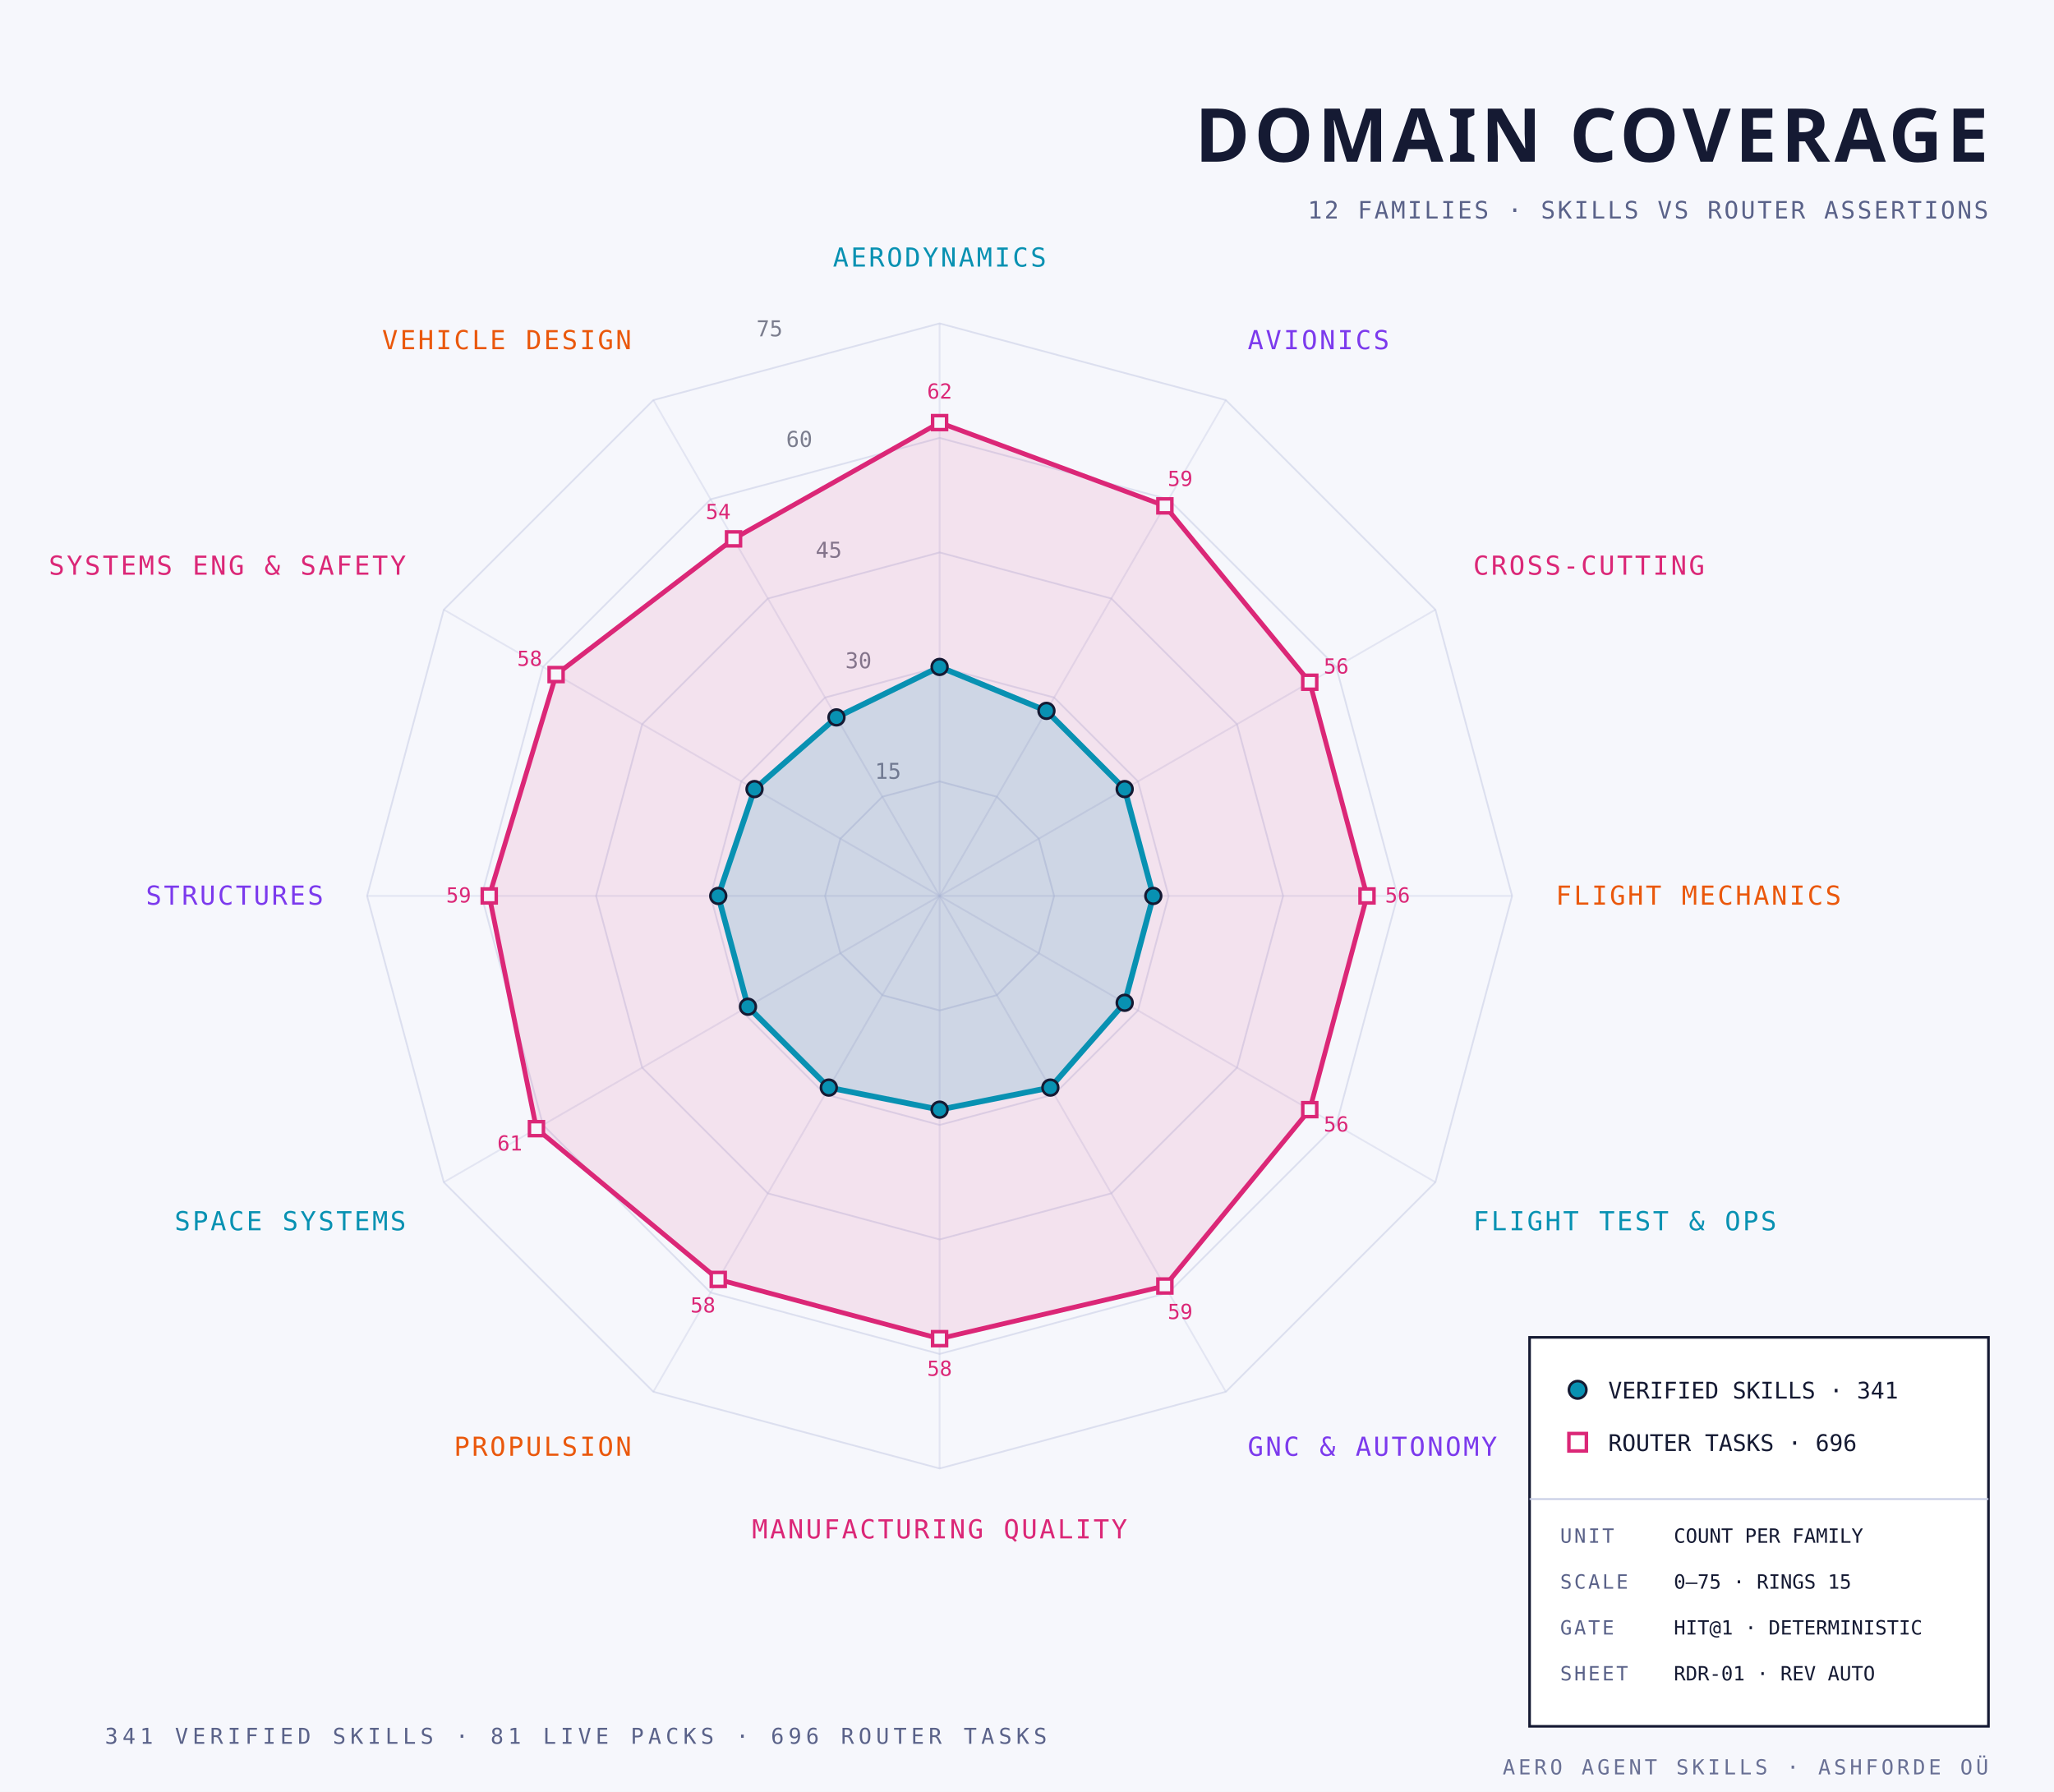
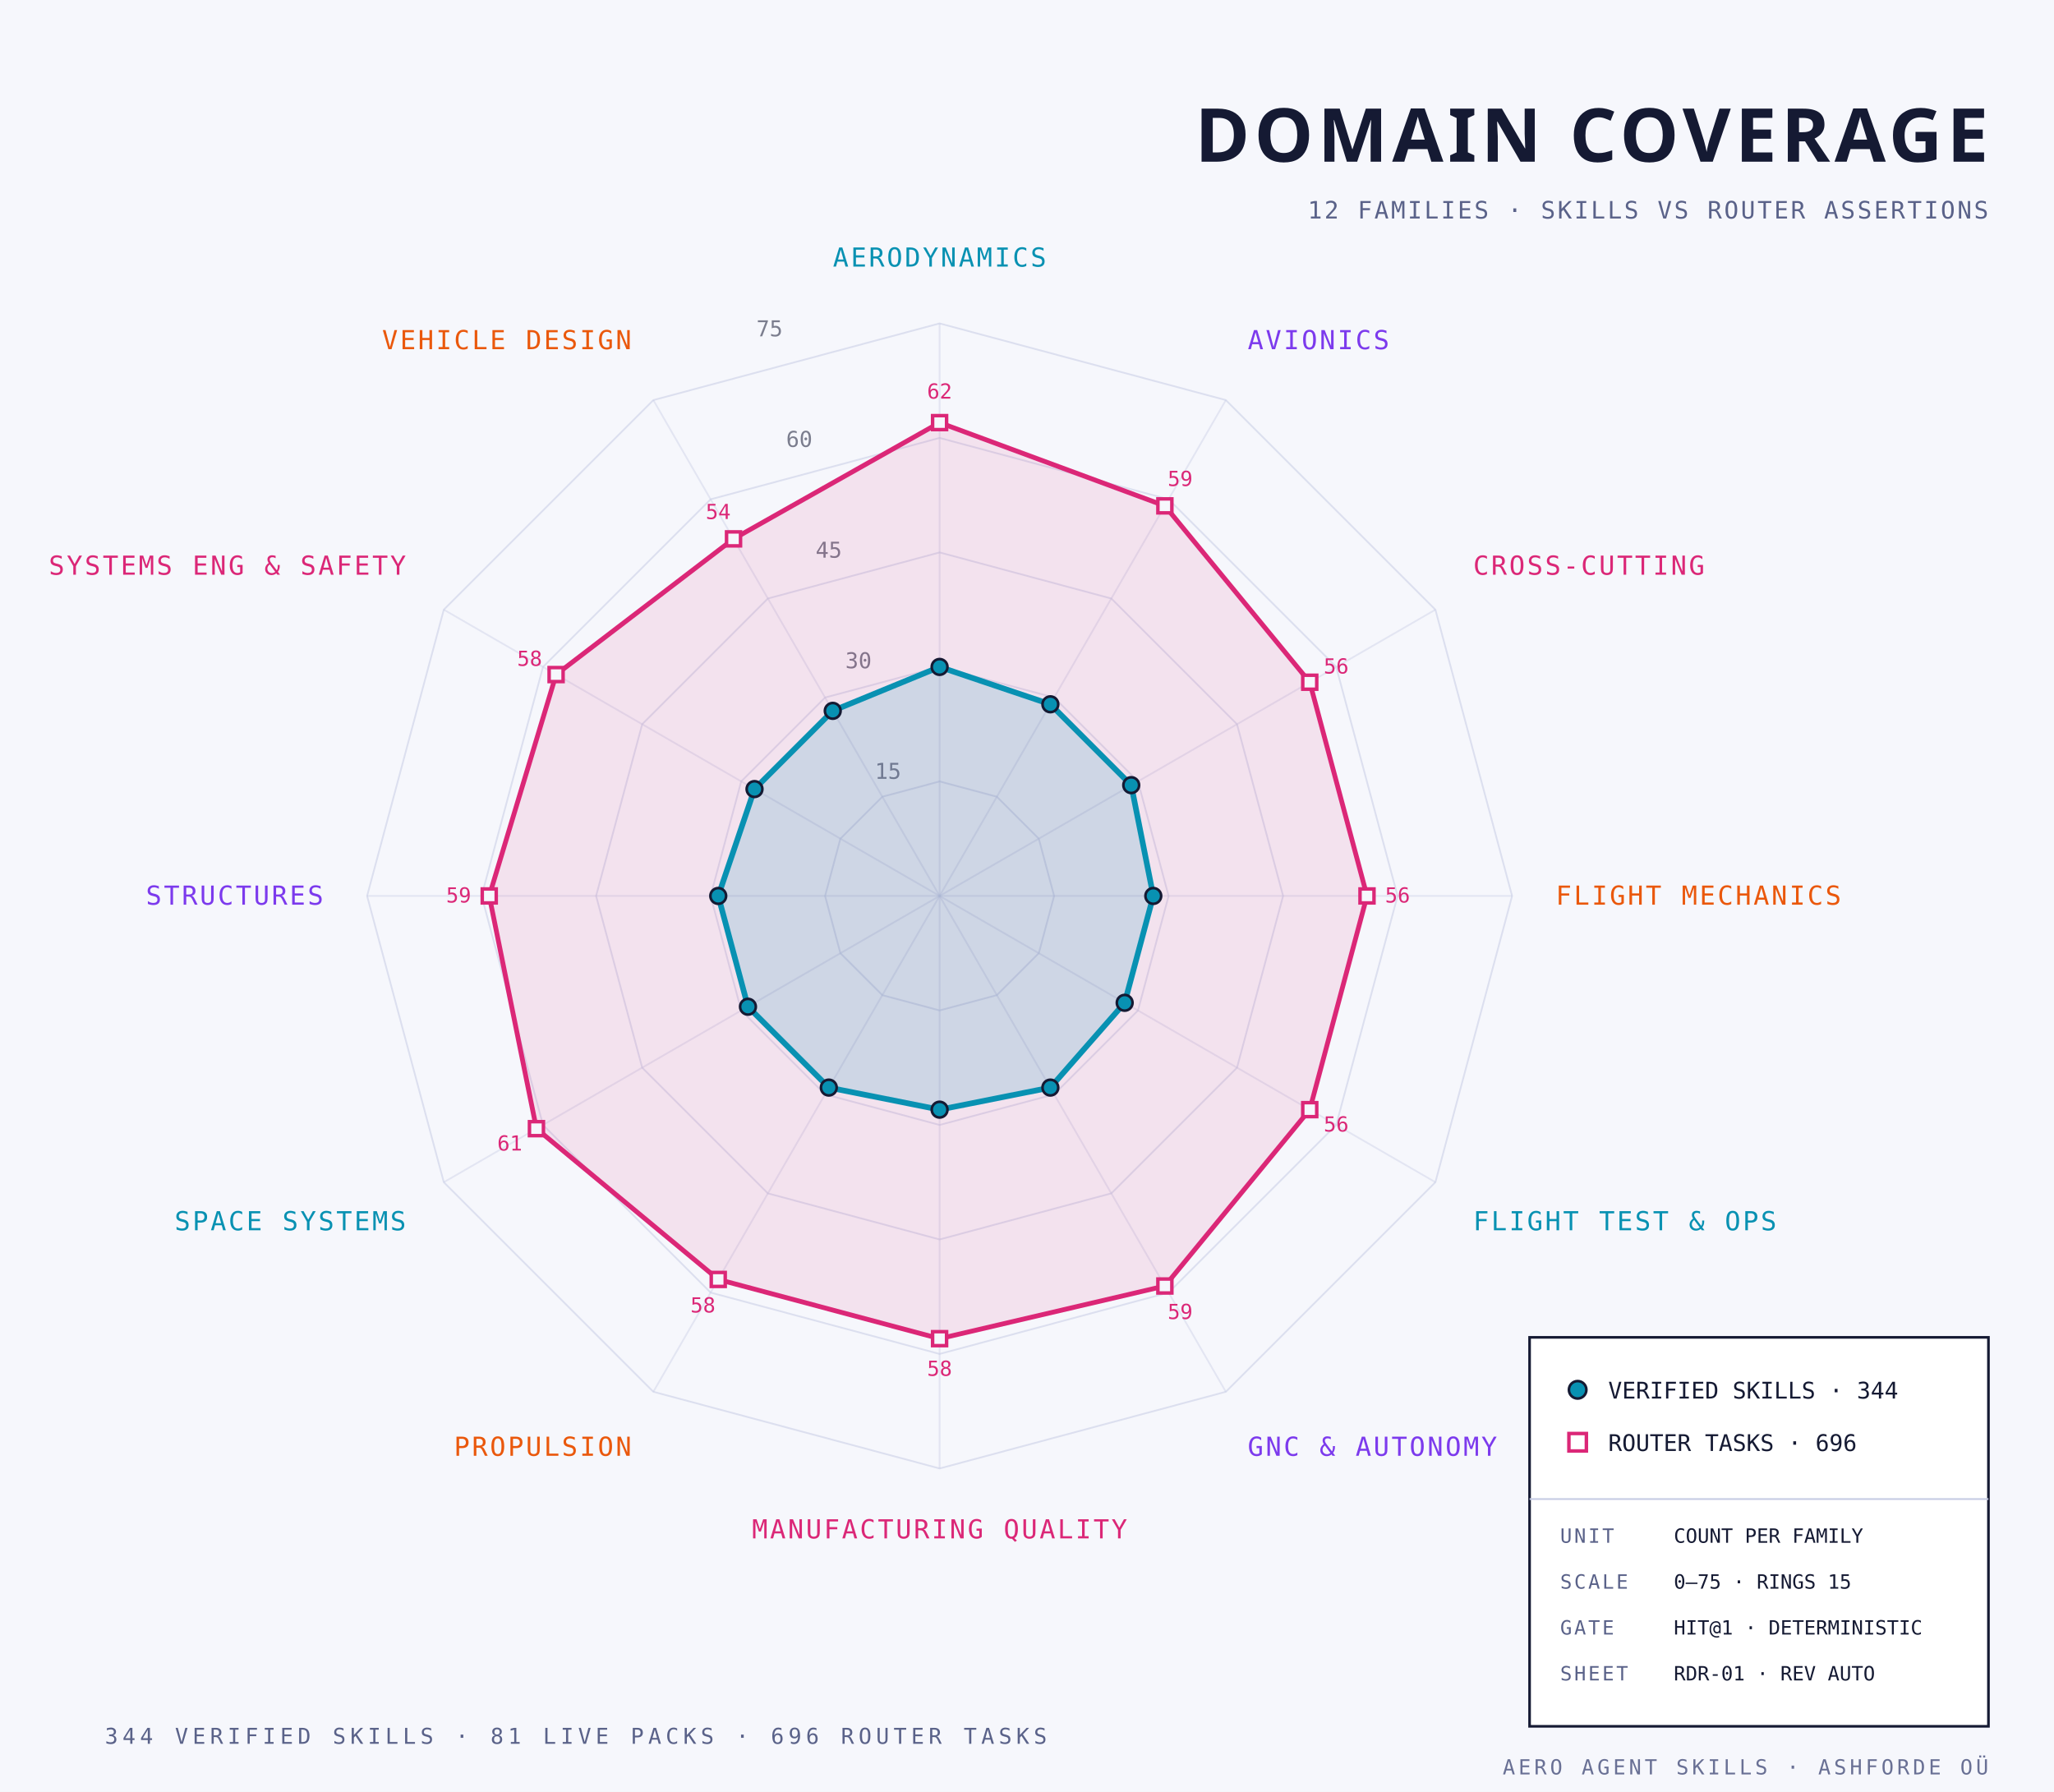
<svg xmlns="http://www.w3.org/2000/svg" width="940" height="820" viewBox="0 0 940 820">
  <style>
    .mono { font-family: "JetBrains Mono", "IBM Plex Mono", "Menlo", monospace; }
    .cond { font-family: "Barlow Condensed", "DIN Condensed", "Arial Narrow", sans-serif; font-weight: 700; text-transform: uppercase; }
    .serif { font-family: "Instrument Serif", Georgia, serif; font-style: italic; }
  </style>
  <rect width="940" height="820" fill="#f6f7fc" />
  <polygon points="430.0,357.6 456.2,364.6 475.4,383.8 482.4,410.0 475.4,436.2 456.2,455.4 430.0,462.4 403.8,455.4 384.6,436.2 377.6,410.0 384.6,383.8 403.8,364.6" fill="none" stroke="#c6cce4" stroke-width="0.8" stroke-opacity="0.55" />
  <polygon points="430.0,305.2 482.4,319.2 520.8,357.6 534.8,410.0 520.8,462.4 482.4,500.8 430.0,514.8 377.6,500.8 339.2,462.4 325.2,410.0 339.2,357.6 377.6,319.2" fill="none" stroke="#c6cce4" stroke-width="0.8" stroke-opacity="0.55" />
  <polygon points="430.0,252.8 508.6,273.9 566.1,331.4 587.2,410.0 566.1,488.6 508.6,546.1 430.0,567.2 351.4,546.1 293.9,488.6 272.8,410.0 293.9,331.4 351.4,273.9" fill="none" stroke="#c6cce4" stroke-width="0.8" stroke-opacity="0.55" />
  <polygon points="430.0,200.4 534.8,228.5 611.5,305.2 639.6,410.0 611.5,514.8 534.8,591.5 430.0,619.6 325.2,591.5 248.5,514.8 220.4,410.0 248.5,305.2 325.2,228.5" fill="none" stroke="#c6cce4" stroke-width="0.8" stroke-opacity="0.55" />
  <polygon points="430.0,148.0 561.0,183.1 656.9,279.0 692.0,410.0 656.9,541.0 561.0,636.9 430.0,672.0 299.0,636.9 203.1,541.0 168.0,410.0 203.1,279.0 299.0,183.1" fill="none" stroke="#c6cce4" stroke-width="0.8" stroke-opacity="0.55" />
  <line x1="430" y1="410" x2="430.0" y2="148.0" stroke="#c6cce4" stroke-width="0.8" stroke-opacity="0.4" />
  <line x1="430" y1="410" x2="561.0" y2="183.1" stroke="#c6cce4" stroke-width="0.8" stroke-opacity="0.4" />
  <line x1="430" y1="410" x2="656.9" y2="279.0" stroke="#c6cce4" stroke-width="0.8" stroke-opacity="0.4" />
  <line x1="430" y1="410" x2="692.0" y2="410.0" stroke="#c6cce4" stroke-width="0.8" stroke-opacity="0.4" />
  <line x1="430" y1="410" x2="656.9" y2="541.0" stroke="#c6cce4" stroke-width="0.8" stroke-opacity="0.4" />
  <line x1="430" y1="410" x2="561.0" y2="636.9" stroke="#c6cce4" stroke-width="0.8" stroke-opacity="0.4" />
  <line x1="430" y1="410" x2="430.0" y2="672.0" stroke="#c6cce4" stroke-width="0.8" stroke-opacity="0.4" />
  <line x1="430" y1="410" x2="299.0" y2="636.9" stroke="#c6cce4" stroke-width="0.8" stroke-opacity="0.4" />
  <line x1="430" y1="410" x2="203.1" y2="541.0" stroke="#c6cce4" stroke-width="0.8" stroke-opacity="0.4" />
  <line x1="430" y1="410" x2="168.0" y2="410.0" stroke="#c6cce4" stroke-width="0.8" stroke-opacity="0.4" />
  <line x1="430" y1="410" x2="203.1" y2="279.0" stroke="#c6cce4" stroke-width="0.8" stroke-opacity="0.4" />
  <line x1="430" y1="410" x2="299.0" y2="183.1" stroke="#c6cce4" stroke-width="0.8" stroke-opacity="0.4" />
  <text class="mono" x="412.4" y="356.4" text-anchor="end" font-size="10" fill="#151a33" opacity="0.55">15</text>
  <text class="mono" x="398.9" y="305.8" text-anchor="end" font-size="10" fill="#151a33" opacity="0.55">30</text>
  <text class="mono" x="385.3" y="255.2" text-anchor="end" font-size="10" fill="#151a33" opacity="0.55">45</text>
  <text class="mono" x="371.8" y="204.5" text-anchor="end" font-size="10" fill="#151a33" opacity="0.55">60</text>
  <text class="mono" x="358.2" y="153.9" text-anchor="end" font-size="10" fill="#151a33" opacity="0.55">75</text>
  <text class="mono" x="430.0" y="122.0" text-anchor="middle" font-size="12" fill="#0891b2" letter-spacing="1">AERODYNAMICS</text>
  <text class="mono" x="571.0" y="159.8" text-anchor="start" font-size="12" fill="#7c3aed" letter-spacing="1">AVIONICS</text>
  <text class="mono" x="674.2" y="263.0" text-anchor="start" font-size="12" fill="#db2777" letter-spacing="1">CROSS-CUTTING</text>
  <text class="mono" x="712.0" y="414.0" text-anchor="start" font-size="12" fill="#ea580c" letter-spacing="1">FLIGHT MECHANICS</text>
  <text class="mono" x="674.2" y="563.0" text-anchor="start" font-size="12" fill="#0891b2" letter-spacing="1">FLIGHT TEST &amp; OPS</text>
  <text class="mono" x="571.0" y="666.2" text-anchor="start" font-size="12" fill="#7c3aed" letter-spacing="1">GNC &amp; AUTONOMY</text>
  <text class="mono" x="430.0" y="704.0" text-anchor="middle" font-size="12" fill="#db2777" letter-spacing="1">MANUFACTURING QUALITY</text>
  <text class="mono" x="289.0" y="666.2" text-anchor="end" font-size="12" fill="#ea580c" letter-spacing="1">PROPULSION</text>
  <text class="mono" x="185.8" y="563.0" text-anchor="end" font-size="12" fill="#0891b2" letter-spacing="1">SPACE SYSTEMS</text>
  <text class="mono" x="148.0" y="414.0" text-anchor="end" font-size="12" fill="#7c3aed" letter-spacing="1">STRUCTURES</text>
  <text class="mono" x="185.8" y="263.0" text-anchor="end" font-size="12" fill="#db2777" letter-spacing="1">SYSTEMS ENG &amp; SAFETY</text>
  <text class="mono" x="289.0" y="159.8" text-anchor="end" font-size="12" fill="#ea580c" letter-spacing="1">VEHICLE DESIGN</text>
  <polygon points="430.0,193.4 533.1,231.5 599.4,312.2 625.6,410.0 599.4,507.8 533.1,588.5 430.0,612.6 328.7,585.5 245.5,516.5 223.9,410.0 254.5,308.7 335.7,246.6" fill="#db2777" fill-opacity="0.10" stroke="#db2777" stroke-width="2.2" />
  <rect x="426.8" y="190.2" width="6.4" height="6.4" fill="#f6f7fc" stroke="#db2777" stroke-width="1.6" />
  <rect x="529.9" y="228.3" width="6.4" height="6.4" fill="#f6f7fc" stroke="#db2777" stroke-width="1.6" />
  <rect x="596.2" y="309.0" width="6.4" height="6.4" fill="#f6f7fc" stroke="#db2777" stroke-width="1.6" />
  <rect x="622.4" y="406.8" width="6.4" height="6.4" fill="#f6f7fc" stroke="#db2777" stroke-width="1.6" />
  <rect x="596.2" y="504.6" width="6.4" height="6.4" fill="#f6f7fc" stroke="#db2777" stroke-width="1.6" />
  <rect x="529.9" y="585.3" width="6.4" height="6.4" fill="#f6f7fc" stroke="#db2777" stroke-width="1.6" />
  <rect x="426.8" y="609.4" width="6.4" height="6.4" fill="#f6f7fc" stroke="#db2777" stroke-width="1.6" />
  <rect x="325.5" y="582.3" width="6.4" height="6.4" fill="#f6f7fc" stroke="#db2777" stroke-width="1.6" />
  <rect x="242.3" y="513.3" width="6.4" height="6.4" fill="#f6f7fc" stroke="#db2777" stroke-width="1.6" />
  <rect x="220.7" y="406.8" width="6.4" height="6.4" fill="#f6f7fc" stroke="#db2777" stroke-width="1.6" />
  <rect x="251.3" y="305.5" width="6.4" height="6.4" fill="#f6f7fc" stroke="#db2777" stroke-width="1.6" />
  <rect x="332.5" y="243.4" width="6.4" height="6.4" fill="#f6f7fc" stroke="#db2777" stroke-width="1.6" />
-   <polygon points="430.0,305.2 478.9,325.3 514.7,361.1 527.8,410.0 514.7,458.9 480.7,497.7 430.0,507.8 379.3,497.7 342.3,460.7 328.7,410.0 345.3,361.1 382.8,328.3" fill="#0891b2" fill-opacity="0.16" stroke="#0891b2" stroke-width="2.6" />
+   <polygon points="430.0,305.2 480.7,322.3 517.7,359.3 527.8,410.0 514.7,458.9 480.7,497.7 430.0,507.8 379.3,497.7 342.3,460.7 328.7,410.0 345.3,361.1 381.1,325.3" fill="#0891b2" fill-opacity="0.16" stroke="#0891b2" stroke-width="2.6" />
  <circle cx="430.0" cy="305.2" r="3.6" fill="#0891b2" stroke="#151a33" stroke-width="1.2" />
-   <circle cx="478.9" cy="325.3" r="3.6" fill="#0891b2" stroke="#151a33" stroke-width="1.2" />
-   <circle cx="514.7" cy="361.1" r="3.6" fill="#0891b2" stroke="#151a33" stroke-width="1.2" />
+   <circle cx="480.7" cy="322.3" r="3.6" fill="#0891b2" stroke="#151a33" stroke-width="1.2" />
+   <circle cx="517.7" cy="359.3" r="3.6" fill="#0891b2" stroke="#151a33" stroke-width="1.2" />
  <circle cx="527.8" cy="410.0" r="3.6" fill="#0891b2" stroke="#151a33" stroke-width="1.2" />
  <circle cx="514.7" cy="458.9" r="3.6" fill="#0891b2" stroke="#151a33" stroke-width="1.2" />
  <circle cx="480.7" cy="497.7" r="3.6" fill="#0891b2" stroke="#151a33" stroke-width="1.2" />
  <circle cx="430.0" cy="507.8" r="3.6" fill="#0891b2" stroke="#151a33" stroke-width="1.2" />
  <circle cx="379.3" cy="497.7" r="3.6" fill="#0891b2" stroke="#151a33" stroke-width="1.2" />
  <circle cx="342.3" cy="460.7" r="3.6" fill="#0891b2" stroke="#151a33" stroke-width="1.2" />
  <circle cx="328.7" cy="410.0" r="3.6" fill="#0891b2" stroke="#151a33" stroke-width="1.2" />
  <circle cx="345.3" cy="361.1" r="3.6" fill="#0891b2" stroke="#151a33" stroke-width="1.2" />
-   <circle cx="382.8" cy="328.3" r="3.6" fill="#0891b2" stroke="#151a33" stroke-width="1.2" />
+   <circle cx="381.1" cy="325.3" r="3.6" fill="#0891b2" stroke="#151a33" stroke-width="1.2" />
  <text class="mono" x="430.0" y="182.4" text-anchor="middle" font-size="9.5" fill="#db2777">62</text>
  <text class="mono" x="540.1" y="222.4" text-anchor="middle" font-size="9.5" fill="#db2777">59</text>
  <text class="mono" x="611.5" y="308.2" text-anchor="middle" font-size="9.5" fill="#db2777">56</text>
  <text class="mono" x="639.6" y="413.0" text-anchor="middle" font-size="9.5" fill="#db2777">56</text>
  <text class="mono" x="611.5" y="517.8" text-anchor="middle" font-size="9.5" fill="#db2777">56</text>
  <text class="mono" x="540.1" y="603.6" text-anchor="middle" font-size="9.5" fill="#db2777">59</text>
  <text class="mono" x="430.0" y="629.6" text-anchor="middle" font-size="9.5" fill="#db2777">58</text>
  <text class="mono" x="321.7" y="600.6" text-anchor="middle" font-size="9.5" fill="#db2777">58</text>
  <text class="mono" x="233.3" y="526.5" text-anchor="middle" font-size="9.5" fill="#db2777">61</text>
  <text class="mono" x="209.9" y="413.0" text-anchor="middle" font-size="9.5" fill="#db2777">59</text>
  <text class="mono" x="242.4" y="304.7" text-anchor="middle" font-size="9.5" fill="#db2777">58</text>
  <text class="mono" x="328.7" y="237.5" text-anchor="middle" font-size="9.5" fill="#db2777">54</text>
  <text class="cond" x="910.0" y="74.0" text-anchor="end" font-size="34" fill="#151a33" letter-spacing="2">DOMAIN COVERAGE</text>
  <text class="mono" x="910.0" y="100.0" text-anchor="end" font-size="11" fill="#5a6289" letter-spacing="1">12 FAMILIES · SKILLS VS ROUTER ASSERTIONS</text>
  <rect x="700" y="612" width="210" height="178" fill="#ffffff" stroke="#151a33" stroke-width="1.2" />
  <line x1="700" y1="686" x2="910" y2="686" stroke="#c6cce4" stroke-width="0.8" />
  <circle cx="722" cy="636" r="4" fill="#0891b2" stroke="#151a33" stroke-width="1.2" />
-   <text class="mono" x="736.0" y="640.0" text-anchor="start" font-size="10.5" fill="#151a33">VERIFIED SKILLS · 341</text>
+   <text class="mono" x="736.0" y="640.0" text-anchor="start" font-size="10.5" fill="#151a33">VERIFIED SKILLS · 344</text>
  <rect x="718" y="656" width="8" height="8" fill="none" stroke="#db2777" stroke-width="1.6" />
  <text class="mono" x="736.0" y="664.0" text-anchor="start" font-size="10.5" fill="#151a33">ROUTER TASKS · 696</text>
  <text class="mono" x="714.0" y="706.0" text-anchor="start" font-size="9" fill="#5a6289" letter-spacing="1">UNIT</text>
  <text class="mono" x="766.0" y="706.0" text-anchor="start" font-size="9" fill="#151a33">COUNT PER FAMILY</text>
  <text class="mono" x="714.0" y="727.0" text-anchor="start" font-size="9" fill="#5a6289" letter-spacing="1">SCALE</text>
  <text class="mono" x="766.0" y="727.0" text-anchor="start" font-size="9" fill="#151a33">0–75 · RINGS 15</text>
  <text class="mono" x="714.0" y="748.0" text-anchor="start" font-size="9" fill="#5a6289" letter-spacing="1">GATE</text>
  <text class="mono" x="766.0" y="748.0" text-anchor="start" font-size="9" fill="#151a33">HIT@1 · DETERMINISTIC</text>
  <text class="mono" x="714.0" y="769.0" text-anchor="start" font-size="9" fill="#5a6289" letter-spacing="1">SHEET</text>
  <text class="mono" x="766.0" y="769.0" text-anchor="start" font-size="9" fill="#151a33">RDR-01 · REV AUTO</text>
-   <text class="mono" x="48.0" y="798.0" text-anchor="start" font-size="10" fill="#5a6289" letter-spacing="2">341 VERIFIED SKILLS · 81 LIVE PACKS · 696 ROUTER TASKS</text>
+   <text class="mono" x="48.0" y="798.0" text-anchor="start" font-size="10" fill="#5a6289" letter-spacing="2">344 VERIFIED SKILLS · 81 LIVE PACKS · 696 ROUTER TASKS</text>
  <text class="mono" x="910.0" y="812.0" text-anchor="end" font-size="9.5" fill="#5a6289" letter-spacing="1.5" opacity="0.9">AERO AGENT SKILLS · ASHFORDE OÜ</text>
</svg>
